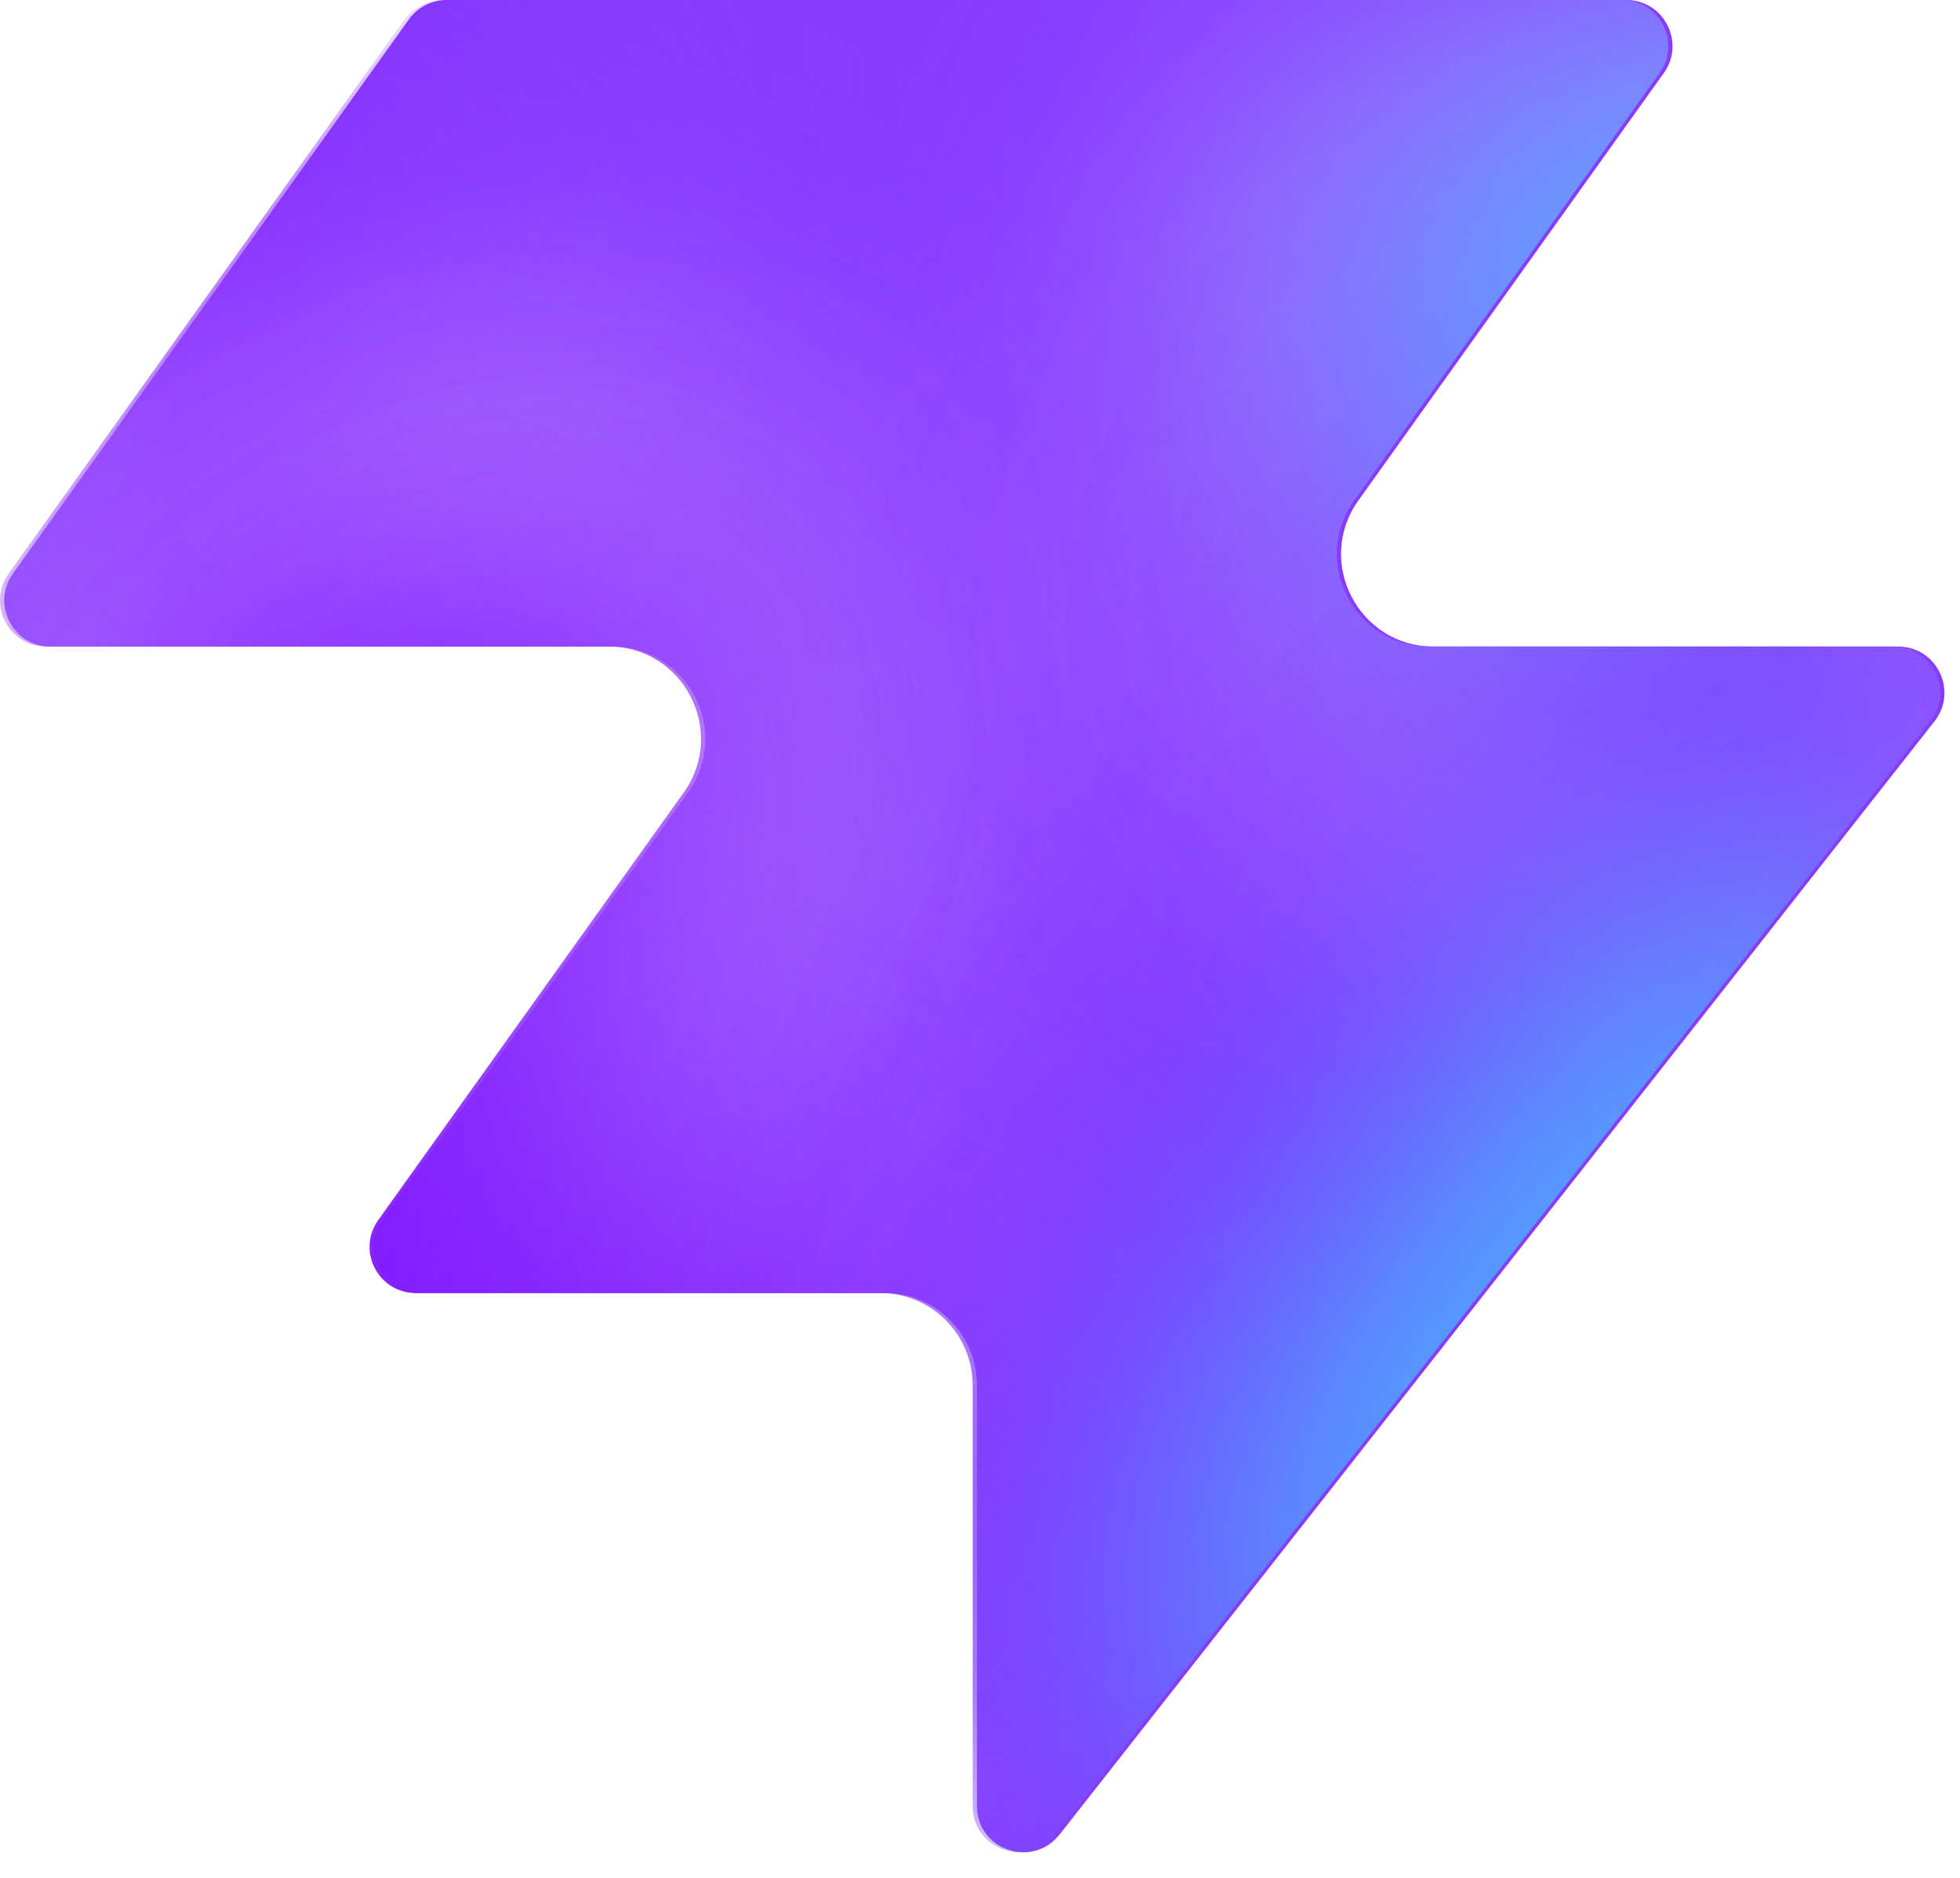
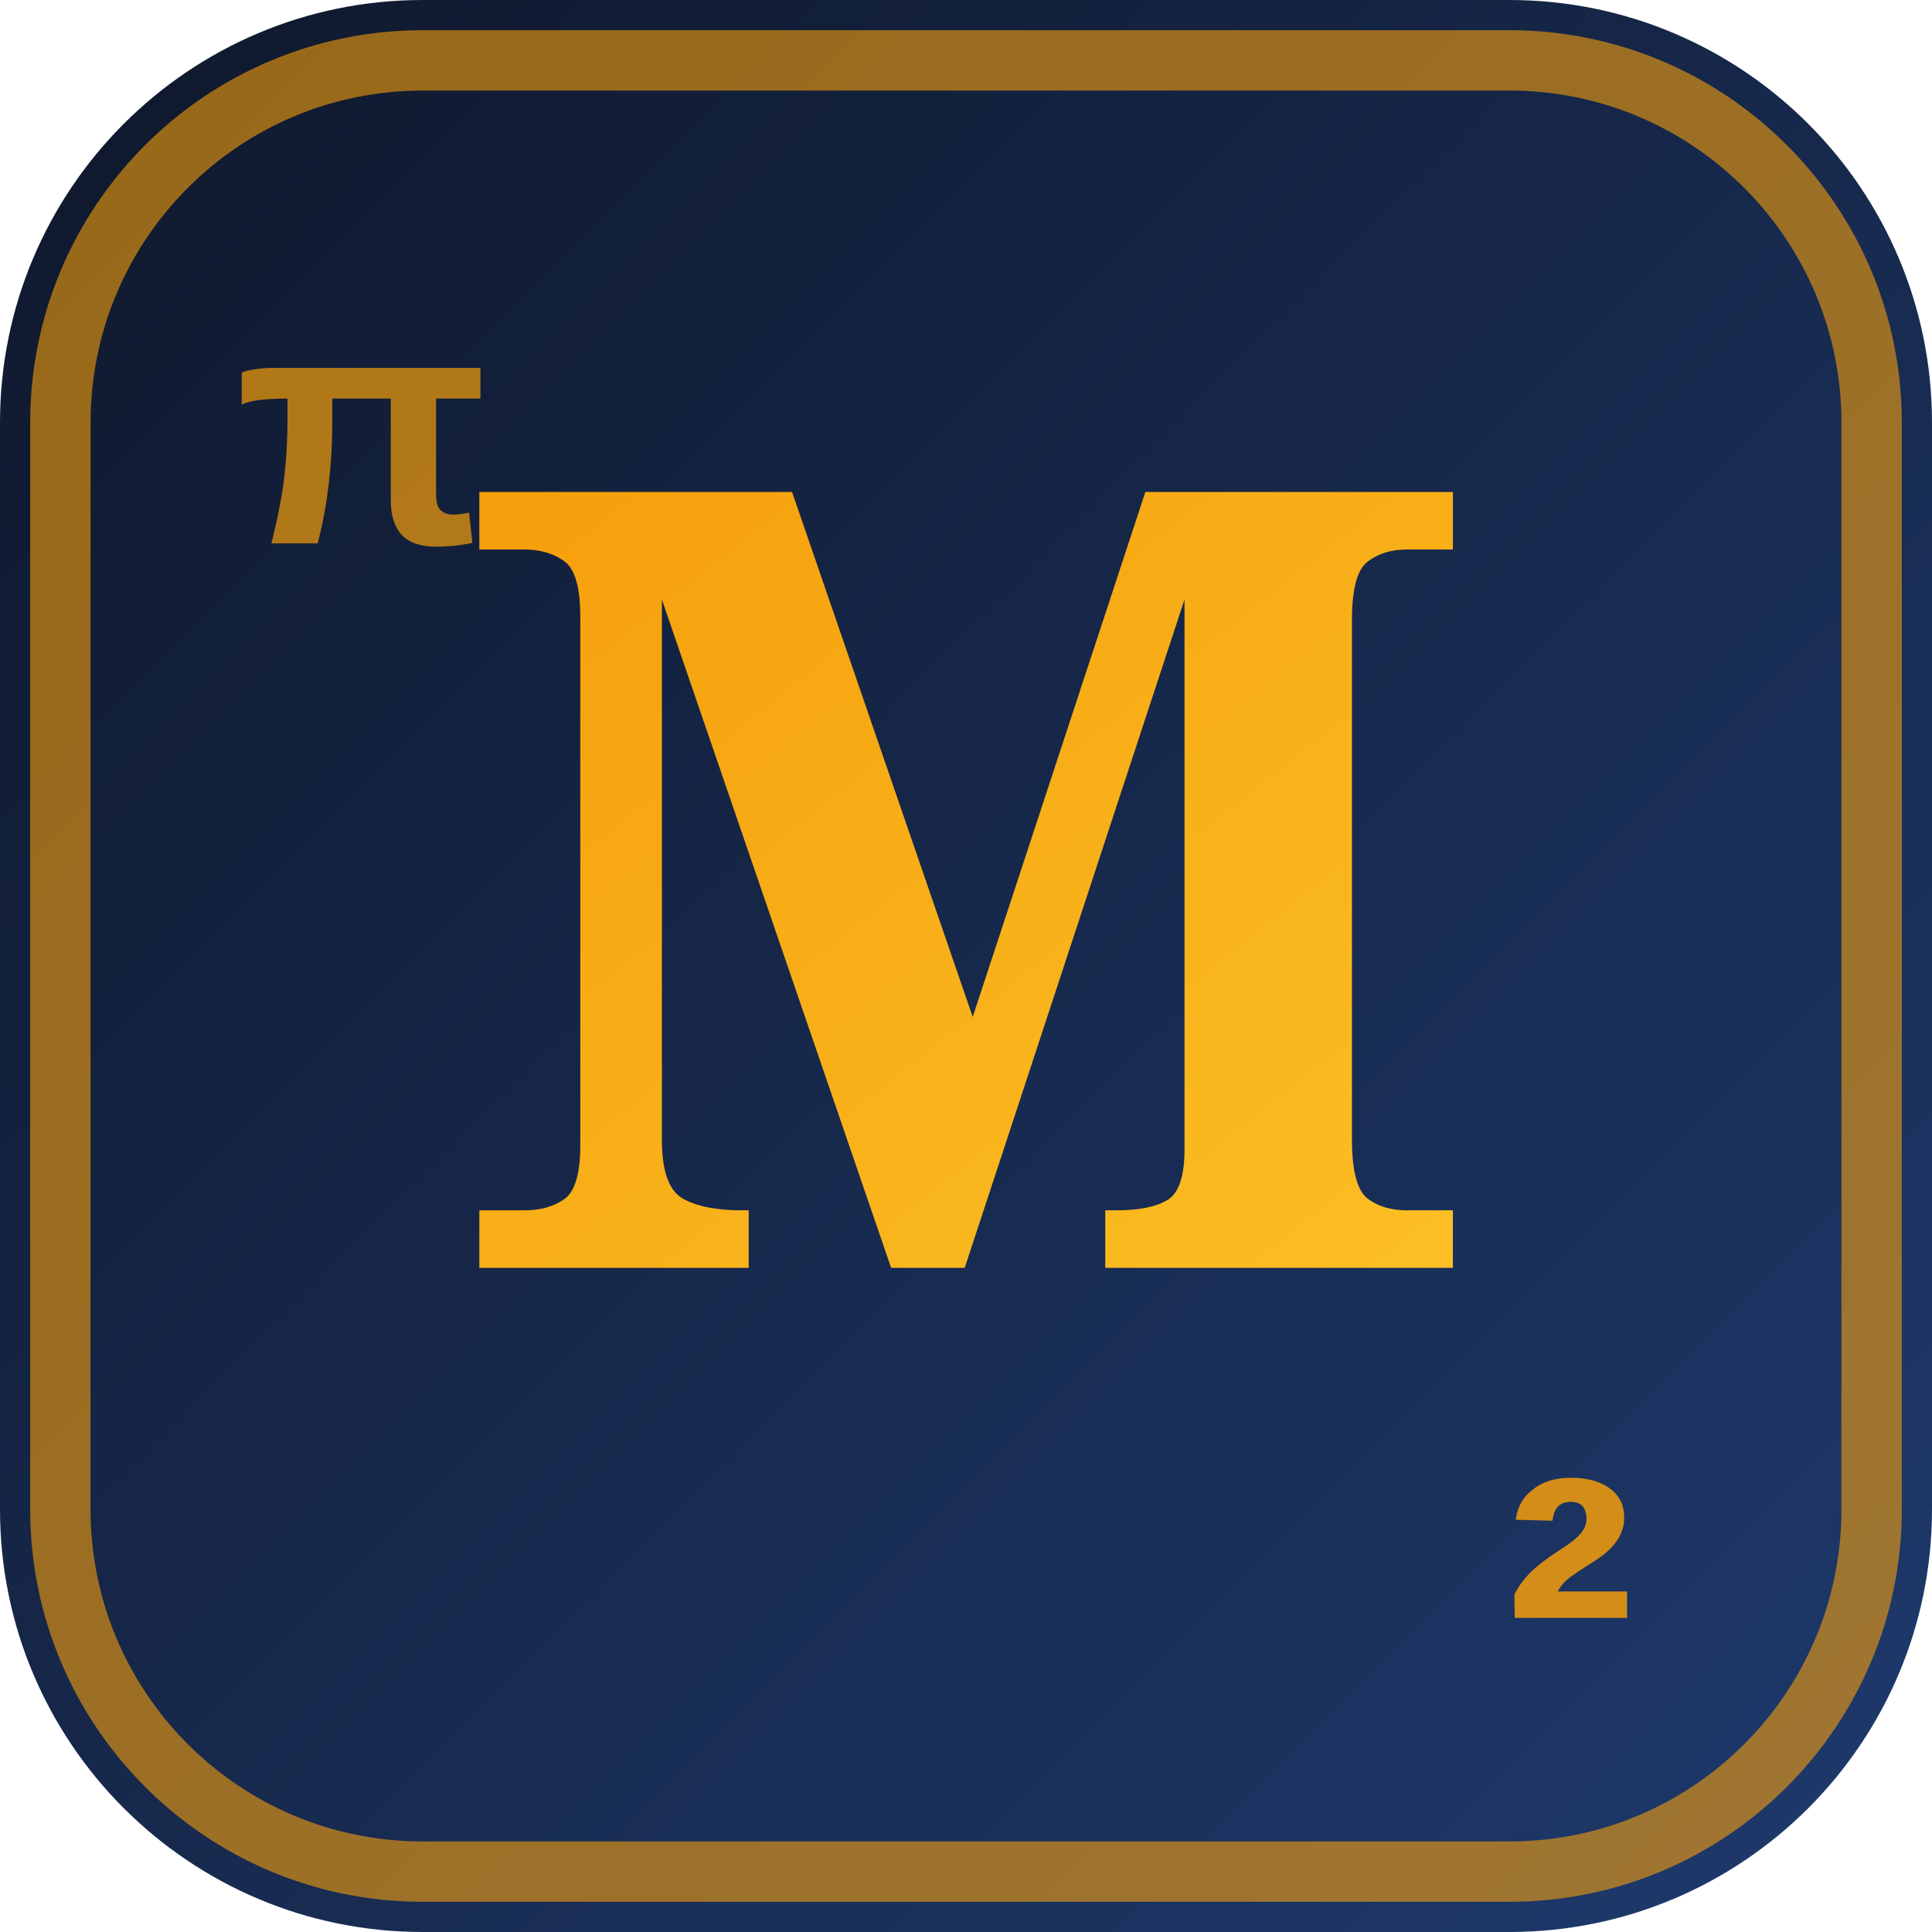
- <svg xmlns="http://www.w3.org/2000/svg" width="48" height="46" fill="none" viewBox="0 0 48 46">
-   <path fill="#863bff" d="M25.946 44.938c-.664.845-2.021.375-2.021-.698V33.937a2.26 2.26 0 0 0-2.262-2.262H10.287c-.92 0-1.456-1.04-.92-1.788l7.48-10.471c1.07-1.497 0-3.578-1.842-3.578H1.237c-.92 0-1.456-1.04-.92-1.788L10.013.474c.214-.297.556-.474.92-.474h28.894c.92 0 1.456 1.04.92 1.788l-7.48 10.471c-1.07 1.498 0 3.579 1.842 3.579h11.377c.943 0 1.473 1.088.89 1.83L25.947 44.94z" style="fill:#863bff;fill:color(display-p3 .525 .23 1);fill-opacity:1" />
-   <mask id="a" width="48" height="46" x="0" y="0" maskUnits="userSpaceOnUse" style="mask-type:alpha">
-     <path fill="#000" d="M25.842 44.938c-.664.844-2.021.375-2.021-.698V33.937a2.26 2.26 0 0 0-2.262-2.262H10.183c-.92 0-1.456-1.04-.92-1.788l7.48-10.471c1.07-1.498 0-3.579-1.842-3.579H1.133c-.92 0-1.456-1.04-.92-1.787L9.91.473c.214-.297.556-.474.92-.474h28.894c.92 0 1.456 1.04.92 1.788l-7.48 10.471c-1.07 1.498 0 3.578 1.842 3.578h11.377c.943 0 1.473 1.088.89 1.832L25.843 44.94z" style="fill:#000;fill-opacity:1" />
-   </mask>
-   <g mask="url(#a)">
-     <g filter="url(#b)">
-       <ellipse cx="5.508" cy="14.704" fill="#ede6ff" rx="5.508" ry="14.704" style="fill:#ede6ff;fill:color(display-p3 .927 .903 1);fill-opacity:1" transform="matrix(.00324 1 1 -.00324 -4.47 31.516)" />
-     </g>
-     <g filter="url(#c)">
-       <ellipse cx="10.399" cy="29.851" fill="#ede6ff" rx="10.399" ry="29.851" style="fill:#ede6ff;fill:color(display-p3 .927 .903 1);fill-opacity:1" transform="matrix(.00324 1 1 -.00324 -39.328 7.883)" />
-     </g>
-     <g filter="url(#d)">
-       <ellipse cx="5.508" cy="30.487" fill="#7e14ff" rx="5.508" ry="30.487" style="fill:#7e14ff;fill:color(display-p3 .492 .077 1);fill-opacity:1" transform="rotate(89.814 -25.913 -14.639)scale(1 -1)" />
-     </g>
-     <g filter="url(#e)">
-       <ellipse cx="5.508" cy="30.599" fill="#7e14ff" rx="5.508" ry="30.599" style="fill:#7e14ff;fill:color(display-p3 .492 .077 1);fill-opacity:1" transform="rotate(89.814 -32.644 -3.334)scale(1 -1)" />
-     </g>
-     <g filter="url(#f)">
-       <ellipse cx="5.508" cy="30.599" fill="#7e14ff" rx="5.508" ry="30.599" style="fill:#7e14ff;fill:color(display-p3 .492 .077 1);fill-opacity:1" transform="matrix(.00324 1 1 -.00324 -34.34 30.47)" />
-     </g>
-     <g filter="url(#g)">
-       <ellipse cx="14.072" cy="22.078" fill="#ede6ff" rx="14.072" ry="22.078" style="fill:#ede6ff;fill:color(display-p3 .927 .903 1);fill-opacity:1" transform="rotate(93.35 24.506 48.493)scale(-1 1)" />
-     </g>
-     <g filter="url(#h)">
-       <ellipse cx="3.47" cy="21.501" fill="#7e14ff" rx="3.47" ry="21.501" style="fill:#7e14ff;fill:color(display-p3 .492 .077 1);fill-opacity:1" transform="rotate(89.009 28.708 47.59)scale(-1 1)" />
-     </g>
-     <g filter="url(#i)">
-       <ellipse cx="3.47" cy="21.501" fill="#7e14ff" rx="3.47" ry="21.501" style="fill:#7e14ff;fill:color(display-p3 .492 .077 1);fill-opacity:1" transform="rotate(89.009 28.708 47.59)scale(-1 1)" />
-     </g>
-     <g filter="url(#j)">
-       <ellipse cx=".387" cy="8.972" fill="#7e14ff" rx="4.407" ry="29.108" style="fill:#7e14ff;fill:color(display-p3 .492 .077 1);fill-opacity:1" transform="rotate(39.51 .387 8.972)" />
-     </g>
-     <g filter="url(#k)">
-       <ellipse cx="47.523" cy="-6.092" fill="#7e14ff" rx="4.407" ry="29.108" style="fill:#7e14ff;fill:color(display-p3 .492 .077 1);fill-opacity:1" transform="rotate(37.892 47.523 -6.092)" />
-     </g>
-     <g filter="url(#l)">
-       <ellipse cx="41.412" cy="6.333" fill="#47bfff" rx="5.971" ry="9.665" style="fill:#47bfff;fill:color(display-p3 .28 .748 1);fill-opacity:1" transform="rotate(37.892 41.412 6.333)" />
-     </g>
-     <g filter="url(#m)">
-       <ellipse cx="-1.879" cy="38.332" fill="#7e14ff" rx="4.407" ry="29.108" style="fill:#7e14ff;fill:color(display-p3 .492 .077 1);fill-opacity:1" transform="rotate(37.892 -1.88 38.332)" />
-     </g>
-     <g filter="url(#n)">
-       <ellipse cx="-1.879" cy="38.332" fill="#7e14ff" rx="4.407" ry="29.108" style="fill:#7e14ff;fill:color(display-p3 .492 .077 1);fill-opacity:1" transform="rotate(37.892 -1.88 38.332)" />
-     </g>
-     <g filter="url(#o)">
-       <ellipse cx="35.651" cy="29.907" fill="#7e14ff" rx="4.407" ry="29.108" style="fill:#7e14ff;fill:color(display-p3 .492 .077 1);fill-opacity:1" transform="rotate(37.892 35.651 29.907)" />
-     </g>
-     <g filter="url(#p)">
-       <ellipse cx="38.418" cy="32.4" fill="#47bfff" rx="5.971" ry="15.297" style="fill:#47bfff;fill:color(display-p3 .28 .748 1);fill-opacity:1" transform="rotate(37.892 38.418 32.4)" />
-     </g>
-   </g>
+ <svg xmlns="http://www.w3.org/2000/svg" viewBox="0 0 64 64" width="64" height="64">
  <defs>
-     <filter id="b" width="60.045" height="41.654" x="-19.77" y="16.149" color-interpolation-filters="sRGB" filterUnits="userSpaceOnUse">
-       <feFlood flood-opacity="0" result="BackgroundImageFix" />
-       <feBlend in="SourceGraphic" in2="BackgroundImageFix" result="shape" />
-       <feGaussianBlur result="effect1_foregroundBlur_2002_17158" stdDeviation="7.659" />
-     </filter>
-     <filter id="c" width="90.34" height="51.437" x="-54.613" y="-7.533" color-interpolation-filters="sRGB" filterUnits="userSpaceOnUse">
-       <feFlood flood-opacity="0" result="BackgroundImageFix" />
-       <feBlend in="SourceGraphic" in2="BackgroundImageFix" result="shape" />
-       <feGaussianBlur result="effect1_foregroundBlur_2002_17158" stdDeviation="7.659" />
-     </filter>
-     <filter id="d" width="79.355" height="29.4" x="-49.64" y="2.03" color-interpolation-filters="sRGB" filterUnits="userSpaceOnUse">
-       <feFlood flood-opacity="0" result="BackgroundImageFix" />
-       <feBlend in="SourceGraphic" in2="BackgroundImageFix" result="shape" />
-       <feGaussianBlur result="effect1_foregroundBlur_2002_17158" stdDeviation="4.596" />
-     </filter>
-     <filter id="e" width="79.579" height="29.4" x="-45.045" y="20.029" color-interpolation-filters="sRGB" filterUnits="userSpaceOnUse">
-       <feFlood flood-opacity="0" result="BackgroundImageFix" />
-       <feBlend in="SourceGraphic" in2="BackgroundImageFix" result="shape" />
-       <feGaussianBlur result="effect1_foregroundBlur_2002_17158" stdDeviation="4.596" />
-     </filter>
-     <filter id="f" width="79.579" height="29.4" x="-43.513" y="21.178" color-interpolation-filters="sRGB" filterUnits="userSpaceOnUse">
-       <feFlood flood-opacity="0" result="BackgroundImageFix" />
-       <feBlend in="SourceGraphic" in2="BackgroundImageFix" result="shape" />
-       <feGaussianBlur result="effect1_foregroundBlur_2002_17158" stdDeviation="4.596" />
-     </filter>
-     <filter id="g" width="74.749" height="58.852" x="15.756" y="-17.901" color-interpolation-filters="sRGB" filterUnits="userSpaceOnUse">
-       <feFlood flood-opacity="0" result="BackgroundImageFix" />
-       <feBlend in="SourceGraphic" in2="BackgroundImageFix" result="shape" />
-       <feGaussianBlur result="effect1_foregroundBlur_2002_17158" stdDeviation="7.659" />
-     </filter>
-     <filter id="h" width="61.377" height="25.362" x="23.548" y="2.284" color-interpolation-filters="sRGB" filterUnits="userSpaceOnUse">
-       <feFlood flood-opacity="0" result="BackgroundImageFix" />
-       <feBlend in="SourceGraphic" in2="BackgroundImageFix" result="shape" />
-       <feGaussianBlur result="effect1_foregroundBlur_2002_17158" stdDeviation="4.596" />
-     </filter>
-     <filter id="i" width="61.377" height="25.362" x="23.548" y="2.284" color-interpolation-filters="sRGB" filterUnits="userSpaceOnUse">
-       <feFlood flood-opacity="0" result="BackgroundImageFix" />
-       <feBlend in="SourceGraphic" in2="BackgroundImageFix" result="shape" />
-       <feGaussianBlur result="effect1_foregroundBlur_2002_17158" stdDeviation="4.596" />
-     </filter>
-     <filter id="j" width="56.045" height="63.649" x="-27.636" y="-22.853" color-interpolation-filters="sRGB" filterUnits="userSpaceOnUse">
-       <feFlood flood-opacity="0" result="BackgroundImageFix" />
-       <feBlend in="SourceGraphic" in2="BackgroundImageFix" result="shape" />
-       <feGaussianBlur result="effect1_foregroundBlur_2002_17158" stdDeviation="4.596" />
-     </filter>
-     <filter id="k" width="54.814" height="64.646" x="20.116" y="-38.415" color-interpolation-filters="sRGB" filterUnits="userSpaceOnUse">
-       <feFlood flood-opacity="0" result="BackgroundImageFix" />
-       <feBlend in="SourceGraphic" in2="BackgroundImageFix" result="shape" />
-       <feGaussianBlur result="effect1_foregroundBlur_2002_17158" stdDeviation="4.596" />
-     </filter>
-     <filter id="l" width="33.541" height="35.313" x="24.641" y="-11.323" color-interpolation-filters="sRGB" filterUnits="userSpaceOnUse">
-       <feFlood flood-opacity="0" result="BackgroundImageFix" />
-       <feBlend in="SourceGraphic" in2="BackgroundImageFix" result="shape" />
-       <feGaussianBlur result="effect1_foregroundBlur_2002_17158" stdDeviation="4.596" />
-     </filter>
-     <filter id="m" width="54.814" height="64.646" x="-29.286" y="6.009" color-interpolation-filters="sRGB" filterUnits="userSpaceOnUse">
-       <feFlood flood-opacity="0" result="BackgroundImageFix" />
-       <feBlend in="SourceGraphic" in2="BackgroundImageFix" result="shape" />
-       <feGaussianBlur result="effect1_foregroundBlur_2002_17158" stdDeviation="4.596" />
-     </filter>
-     <filter id="n" width="54.814" height="64.646" x="-29.286" y="6.009" color-interpolation-filters="sRGB" filterUnits="userSpaceOnUse">
-       <feFlood flood-opacity="0" result="BackgroundImageFix" />
-       <feBlend in="SourceGraphic" in2="BackgroundImageFix" result="shape" />
-       <feGaussianBlur result="effect1_foregroundBlur_2002_17158" stdDeviation="4.596" />
-     </filter>
-     <filter id="o" width="54.814" height="64.646" x="8.244" y="-2.416" color-interpolation-filters="sRGB" filterUnits="userSpaceOnUse">
-       <feFlood flood-opacity="0" result="BackgroundImageFix" />
-       <feBlend in="SourceGraphic" in2="BackgroundImageFix" result="shape" />
-       <feGaussianBlur result="effect1_foregroundBlur_2002_17158" stdDeviation="4.596" />
-     </filter>
-     <filter id="p" width="39.409" height="43.623" x="18.713" y="10.588" color-interpolation-filters="sRGB" filterUnits="userSpaceOnUse">
-       <feFlood flood-opacity="0" result="BackgroundImageFix" />
-       <feBlend in="SourceGraphic" in2="BackgroundImageFix" result="shape" />
-       <feGaussianBlur result="effect1_foregroundBlur_2002_17158" stdDeviation="4.596" />
-     </filter>
+     <linearGradient id="bgGrad" x1="0%" y1="0%" x2="100%" y2="100%">
+       <stop offset="0%" stop-color="#0F172A" />
+       <stop offset="100%" stop-color="#1E3A6E" />
+     </linearGradient>
+     <linearGradient id="mGrad" x1="0%" y1="0%" x2="100%" y2="100%">
+       <stop offset="0%" stop-color="#F59E0B" />
+       <stop offset="100%" stop-color="#FBBF24" />
+     </linearGradient>
  </defs>
+   <rect width="64" height="64" rx="14" ry="14" fill="url(#bgGrad)" />
+   <rect x="2" y="2" width="60" height="60" rx="12" ry="12" fill="none" stroke="#F59E0B" stroke-width="2" opacity="0.6" />
+   <text x="32" y="42" font-family="Georgia, serif" font-size="36" font-weight="900" text-anchor="middle" fill="url(#mGrad)" letter-spacing="-1">M</text>
+   <text x="52" y="58" font-family="Arial, sans-serif" font-size="13" font-weight="bold" text-anchor="middle" fill="#F59E0B" opacity="0.85">²</text>
+   <text x="12" y="18" font-family="Arial, sans-serif" font-size="11" font-weight="bold" text-anchor="middle" fill="#F59E0B" opacity="0.7">π</text>
</svg>
